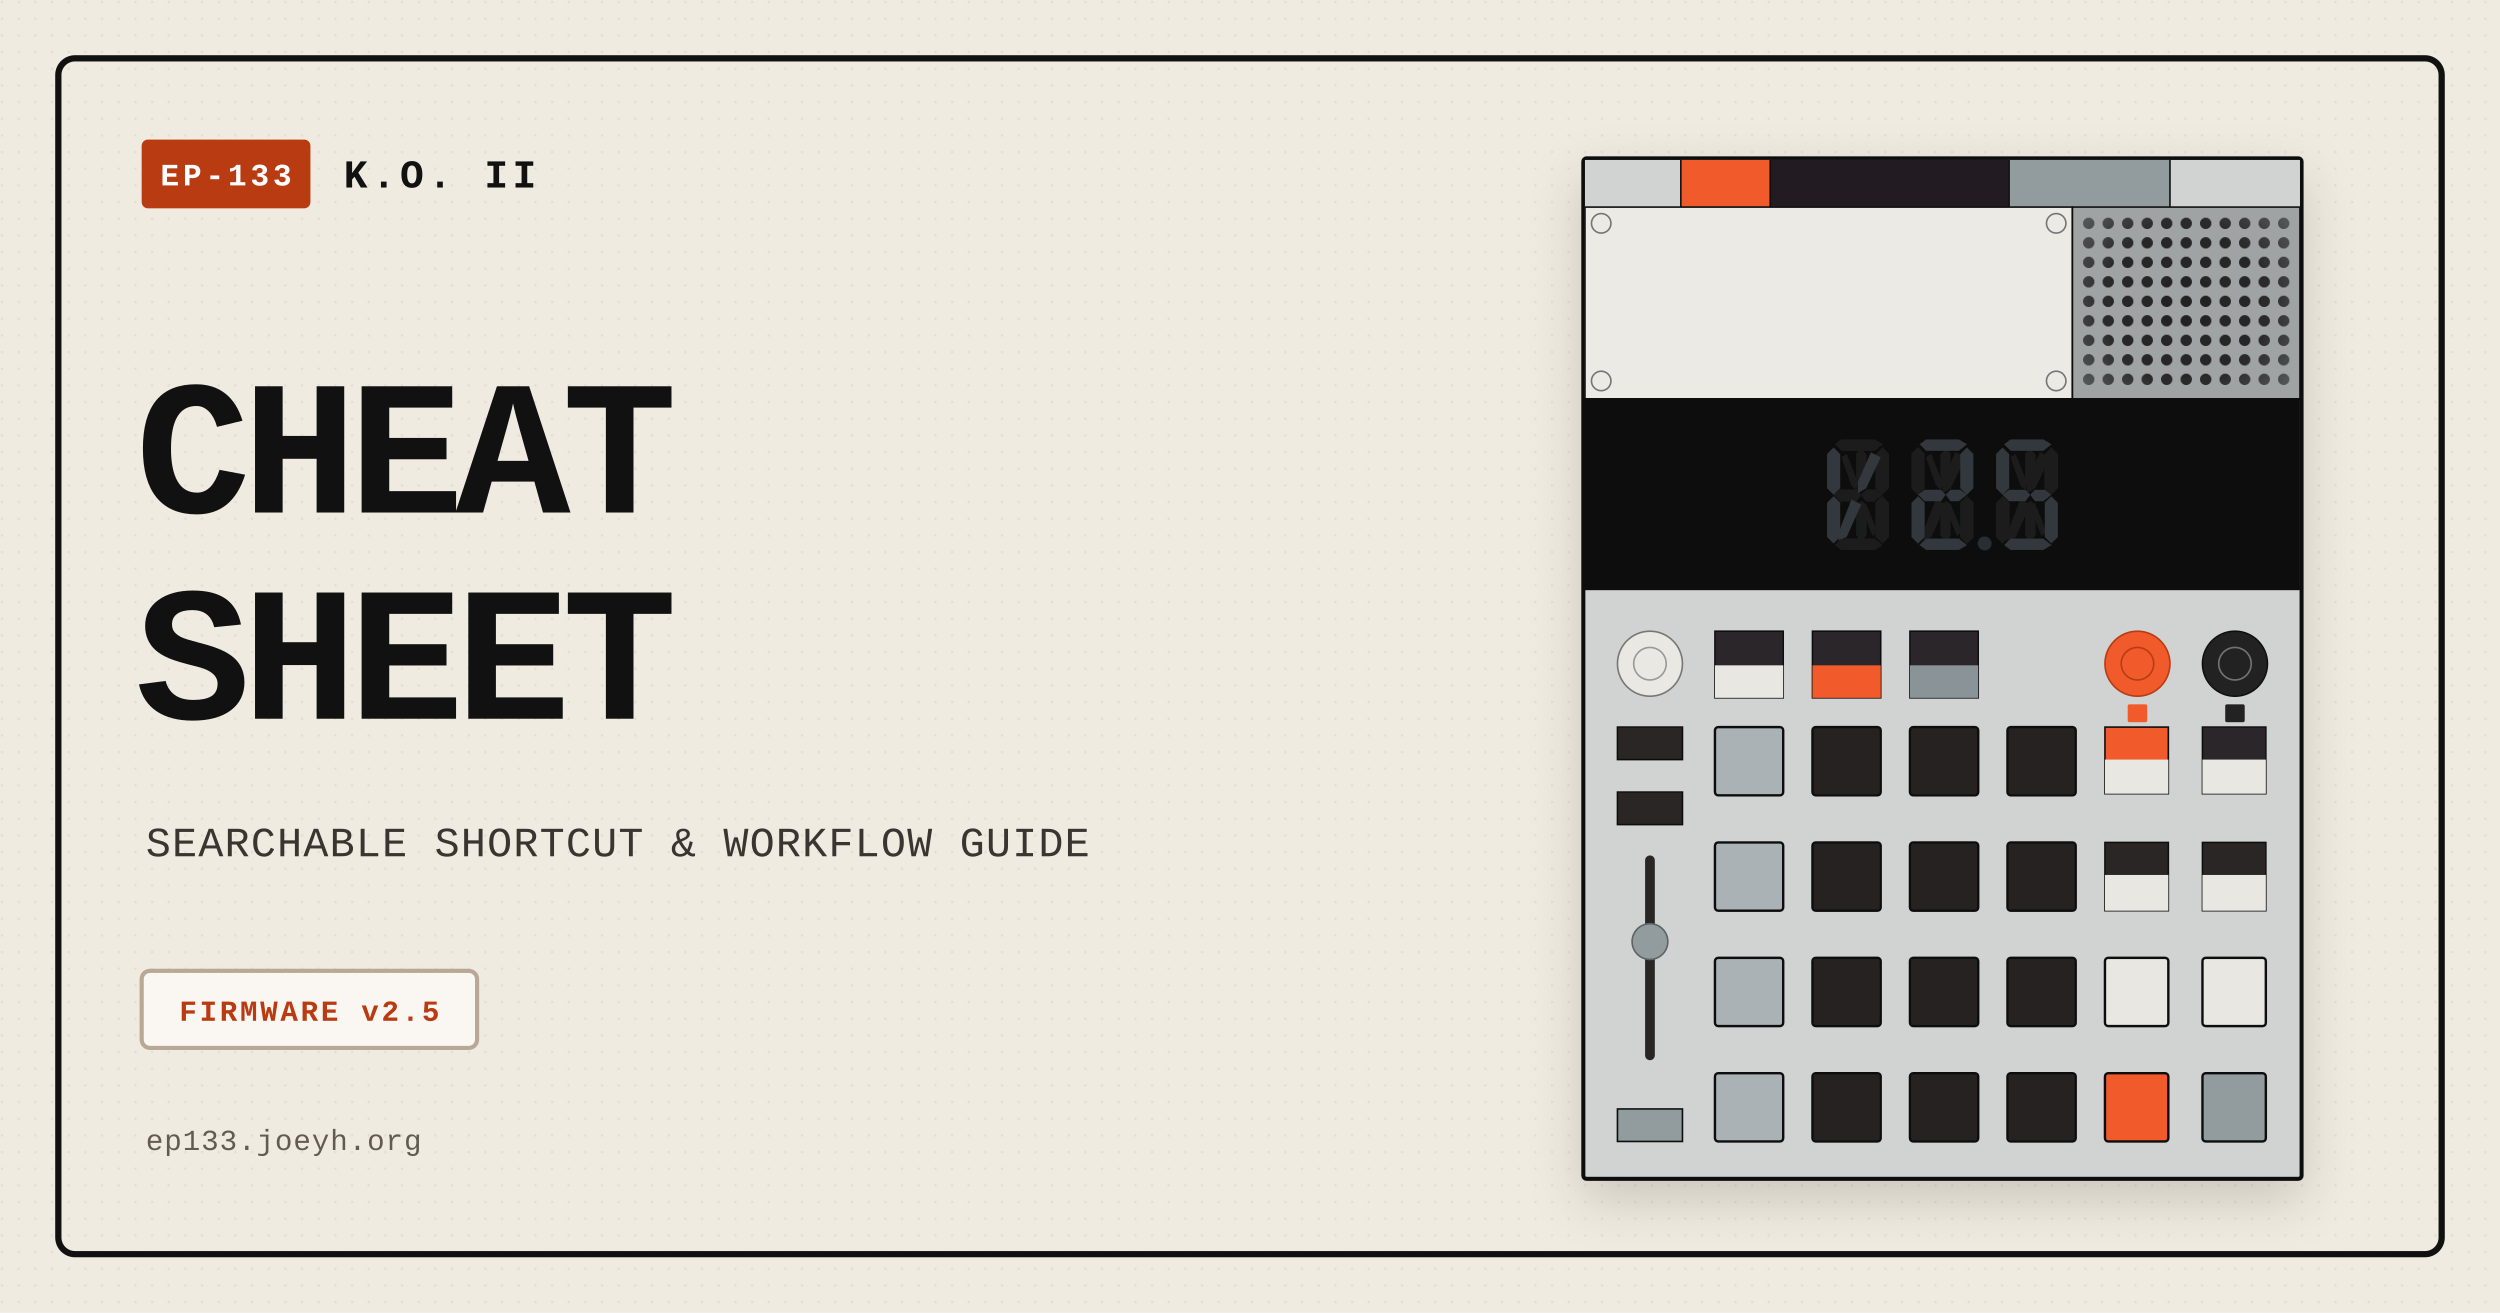
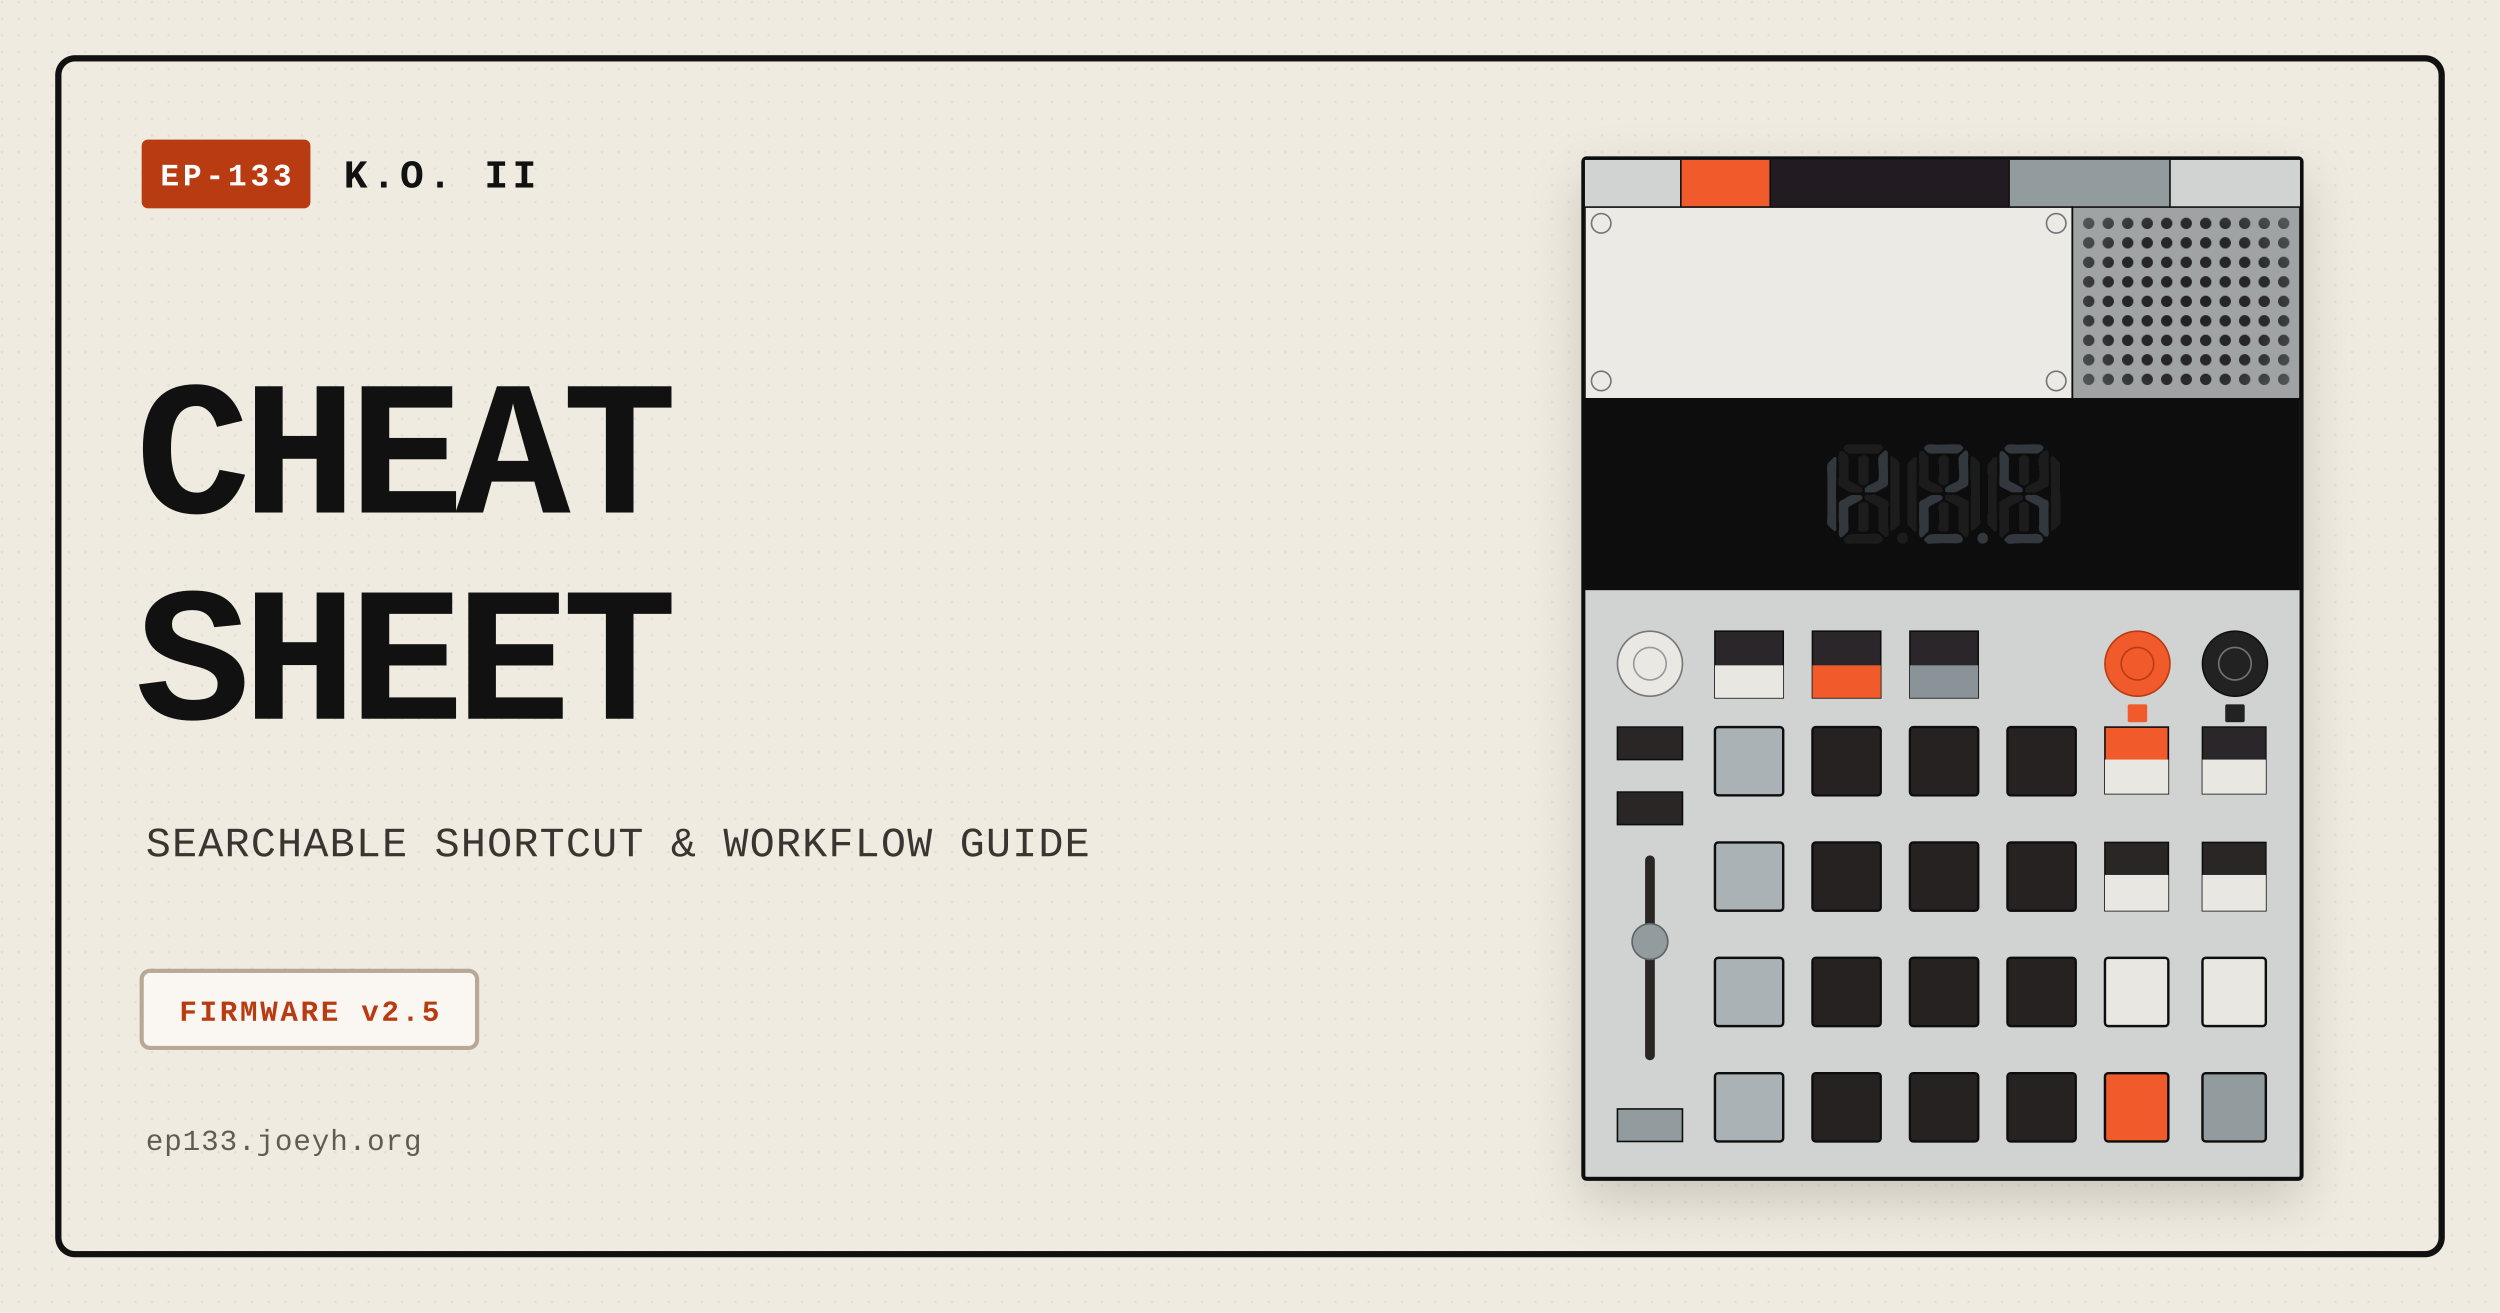
<svg xmlns="http://www.w3.org/2000/svg" width="1200" height="630" viewBox="0 0 1200 630" role="img" aria-labelledby="title description">
  <defs>
    <pattern id="paper" width="8" height="8" patternUnits="userSpaceOnUse">
      <circle cx="1" cy="1" r="0.65" fill="#111111" opacity="0.055" />
    </pattern>
    <filter id="shadow" x="-20%" y="-20%" width="140%" height="150%">
      <feDropShadow dx="0" dy="12" stdDeviation="16" flood-color="#111111" flood-opacity="0.16" />
    </filter>
    <pattern id="speaker-holes" x="305" y="34" width="12" height="12" patternUnits="userSpaceOnUse">
      <circle cx="6" cy="6" r="3.5" fill="#ffffff" />
    </pattern>
    <radialGradient id="speaker-depth" cx="371" cy="89" r="86" gradientUnits="userSpaceOnUse">
      <stop offset="0" stop-color="#222222" />
      <stop offset=".58" stop-color="#292929" />
      <stop offset="1" stop-color="#5b6060" />
    </radialGradient>
    <mask id="speaker-mask" maskUnits="userSpaceOnUse" x="305" y="34" width="132" height="110">
      <rect x="305" y="34" width="132" height="110" fill="url(#speaker-holes)" />
    </mask>
-     <path id="segment-a" d="m5 0 4-3h20l5 3-5 4H9Z" />
-     <path id="segment-b" d="m30 6 4-4 4 4v21l-4 4-4-4Z" />
-     <path id="segment-c" d="m30 36 4-4 4 4v21l-4 4-4-4Z" />
-     <path id="segment-d" d="m5 62 4-4h20l5 4-5 3H9Z" />
-     <path id="segment-e" d="m0 36 4-4 4 4v21l-4 4-4-4Z" />
-     <path id="segment-f" d="m0 6 4-4 4 4v21l-4 4-4-4Z" />
-     <g id="segment-g">
-       <path d="m4 31 4-3h10l3 3-3 4H8Z" />
-       <path d="m21 31 3-3h6l4 3-5 4h-5Z" />
-     </g>
-     <path id="segment-h" d="m9 8 3-2 7 18-1 4-3-3Z" />
-     <path id="segment-i" d="m18 6 3-3 3 3v18l-3 4-3-4Z" />
-     <path id="segment-j" d="m27 5 6 3-9 19-5 3v-7Z" />
-     <path id="segment-k" d="m24 37 7 17-3 2-7-17v-4Z" />
-     <path id="segment-l" d="m18 38 3-3 3 4v17l-3 4-3-4Z" />
-     <path id="segment-m" d="m15 34 6 3-9 20-5 2 1-7Z" />
+     <path id="lcd-segment-top" d="m 548.657,103.186 c -56.819,-3.076 -115.847,0.606 -172.791,1.979 -25.655,0.619 -55.177,-5.586 -80.225,-1.506 -6.76,1.101 -11.588,5.332 -16.456,9.847 -5.196,4.819 -14.311,11.099 -15.682,18.534 -2.226,12.078 27.975,37.544 38.39,41.576 16.837,6.517 43.681,1.519 61.63,1.519 h 121.365 c 15.038,0 39.671,3.744 53.483,-1.527 10.237,-3.907 43.022,-31.541 42.074,-43.46 -0.575,-7.229 -10.293,-13.683 -15.333,-17.878 -4.792,-3.99 -9.927,-8.73 -16.456,-9.084" />
+     <path id="lcd-segment-upper-left" d="m 240.103,156.21 c -13.392,4.041 -15.061,17.497 -15.936,29.21 -2.316,31.026 0.865,65.39 1.638,96.681 0.899,36.405 -2.16,72.67 -2.16,109.023 0,12.432 -3.497,31.264 1.527,42.818 5.553,12.771 29.863,21.488 41.671,27.337 17.66,8.748 36.376,22.651 55.54,27.443 14.634,3.659 32.298,1.14 47.312,1.14 10.161,0 25.229,2.741 34.665,-1.527 14.133,-6.393 6.045,-32.707 -3.849,-38.89 -21.981,-13.736 -46.89,-24.409 -69.9,-36.439 -9.961,-5.208 -23.228,-9.157 -28.741,-19.856 -5.784,-11.224 -2.114,-30.801 -2.114,-43.166 V 247.131 c 0,-23.803 5.004,-40.822 -14.407,-58.184 -9.999,-8.943 -29.581,-37.463 -45.245,-32.736" />
+     <path id="lcd-segment-upper-center" d="m 414.949,194.603 c -9.324,1.603 -25.518,3.743 -29.614,13.666 -6.226,15.081 -1.241,41.134 -1.241,57.375 v 96.681 c 0,14.672 -2.98,33.057 0.654,47.302 3.015,11.818 28.636,25.911 40.487,23.743 9.948,-1.82 29.901,-11.981 33.728,-21.766 5.054,-12.921 1.241,-33.452 1.241,-47.223 V 257.416 c 0,-13.625 4.887,-39.138 -2.114,-51.129 -6.404,-10.969 -31.901,-13.615 -43.141,-11.684" />
+     <path id="lcd-segment-upper-right" d="m 594.785,152.574 c -7.377,4.09 -13.28,12.457 -19.305,18.255 -10.663,10.259 -25.771,20.83 -31.154,35.162 -4.542,12.094 -1.553,32.168 -1.527,45.255 0.084,41.928 11.402,94.849 1.09,135.763 -3.238,12.846 -17.735,17.633 -28.145,23.264 -21.716,11.746 -64.148,24.902 -78.698,45.052 -5.367,7.432 -6.993,28.539 2.892,33.011 6.959,3.148 16.935,1.527 24.38,1.527 19.896,0 45.207,4.149 63.768,-4.187 20.89,-9.383 41.814,-21.958 61.711,-33.371 8.271,-4.744 19.646,-8.441 25.5,-16.356 8.004,-10.823 5.355,-32.087 5.355,-44.823 0,-38.196 1.02,-77.184 -1.368,-115.194 -2.229,-35.481 2.308,-71.582 -0.809,-106.958 -0.912,-10.35 -12.723,-22.478 -23.691,-16.398" />
+     <path id="lcd-segment-outer-left" d="m 186.618,806.645 c 4.539,-1.984 13.01,-3.665 14.866,-8.873 2.774,-7.783 -0.467,-21.784 -0.467,-30.211 v -76.11 c 0,-117.11 -2.666,-234.879 0.265,-351.754 0.841,-33.538 1.792,-67.12 1.792,-100.795 0,-8.698 3.91,-29.686 -6.476,-33.689 -13.207,-5.09 -28.582,17.27 -35.849,25.43 -8.966,10.068 -22.857,18.139 -28.224,30.886 -9.552,22.689 -1.448,63.702 -1.448,88.453 0,89.953 2.132,180.03 -0.03,269.472 -0.663,27.406 0.174,54.891 -0.976,82.282 -0.542,12.9 -4.4,33.076 0.19,45.225 8.335,22.058 42.365,39.822 56.356,59.684" />
+     <path id="lcd-segment-outer-right" d="m 643.281,798.417 c 20.042,1.329 26.271,-8.145 39.957,-22.04 10.369,-10.528 27.205,-21.338 32.568,-35.557 3.167,-8.395 -0.286,-18.091 -0.498,-26.742 -0.52,-21.23 -0.03,-42.532 -0.03,-63.768 0,-89.37 -2.057,-178.101 -2.057,-267.415 v -84.339 c 0,-12.596 2.741,-28.963 -1.057,-41.06 -5.454,-17.37 -34.51,-39.553 -48.312,-51.202 -5.144,-4.342 -16.998,-10.621 -21.386,-1.708 -6.937,14.089 -1.241,43.353 -1.241,59 0,50.072 1.815,100.255 2.055,150.164 0.251,52.109 0.002,104.225 0.002,156.335 v 228.331" />
+     <path id="lcd-segment-lower-left" d="m 324.44,513.743 c -23.594,6.074 -43.902,24.701 -65.825,34.898 -11.123,5.174 -26.548,9.84 -32.544,21.477 -6.386,12.391 -2.425,33.642 -2.425,47.28 0,37.654 -3.808,77.821 0.587,115.194 3.787,32.204 -1.974,66.119 -0.548,98.73 0.395,9.036 9.349,25.468 20.561,22.861 11.631,-2.705 22.744,-18.885 30.825,-26.967 7.723,-7.723 19.563,-16.218 23.443,-26.742 4.688,-12.716 1.241,-31.805 1.241,-45.255 V 660.596 c 0,-13.976 -2.903,-31.714 0.892,-45.225 3.418,-12.167 18.042,-16.919 27.907,-22.681 23.779,-13.891 54.879,-24.648 75.806,-42.428 19.982,-16.977 1.496,-37.764 -18.209,-37.773 h -24.684 c -11.909,0 -25.416,-1.735 -37.027,1.254" />
+     <path id="lcd-segment-lower-center" d="m 414.95,569.365 c -9.393,2.768 -27.826,11.598 -31.202,21.483 -4.206,12.314 0.346,33.839 0.346,47.12 v 111.08 c 0,12.983 -5.387,40.068 2.557,50.772 10.634,14.329 47.002,8.932 61.202,4.417 20.378,-6.479 12.352,-40.121 12.352,-57.246 V 640.025 c 0,-15.164 3.25,-34.6 -0.654,-49.28 -3.596,-13.52 -31.932,-25.113 -44.601,-21.38" />
+     <path id="lcd-segment-lower-right" d="m 439.939,514.603 c -16.473,9.754 -3.707,33.871 7.925,40.447 21.598,12.211 43.997,23.166 65.824,34.971 9.025,4.882 21.122,8.763 27.272,17.472 8.387,11.877 3.584,37.083 3.584,51.045 v 92.567 c 0,13.955 -2.906,31.685 0.89,45.174 4.647,16.508 31.986,35.977 44.364,47.272 5.214,4.758 11.197,9.595 18.504,6.195 10.047,-4.675 14.226,-16.284 14.247,-26.645 0.06,-29.303 -1.895,-58.984 -1.895,-88.453 V 617.398 c 0,-14.654 4.34,-37.559 -1.241,-51.21 -4.886,-11.951 -27.257,-17.168 -37.843,-22.9 -18.424,-9.977 -38.97,-25.524 -59.654,-29.995 -14.165,-3.062 -30.803,-0.803 -45.255,-0.803 -10.26,0 -27.615,-3.278 -36.722,2.114" />
+     <path id="lcd-segment-bottom" d="m 328.554,830.227 c -25.247,2.211 -32.929,8.307 -51.774,25.099 -5.431,4.839 -15.566,12.198 -13.882,20.726 1.33,6.734 11.56,13.008 16.153,17.569 3.468,3.444 6.622,8.461 11.19,10.522 15.425,6.96 47.809,-0.816 65.054,-0.816 43.966,0 87.646,-2.057 131.65,-2.057 19.221,0 47.565,4.902 65.824,-1.284 42.922,-14.541 22.702,-60.235 -12.341,-69.82 -20.655,-5.65 -48.547,-0.892 -69.939,-0.892 -46.887,0 -95.384,-3.123 -141.936,0.954 z" />
+     <path id="lcd-decimal-point" d="m 729.677,820.054 c -54.413,11.717 -37.586,95.9 16.456,84.262 54.413,-11.717 37.587,-95.9 -16.456,-84.262" />
  </defs>
  <rect width="1200" height="630" fill="#f0ebe0" />
  <rect width="1200" height="630" fill="url(#paper)" />
  <rect x="28" y="28" width="1144" height="574" rx="8" fill="none" stroke="#111111" stroke-width="3" />
  <g font-family="Menlo, Monaco, 'Courier New', monospace">
    <rect x="68" y="67" width="81" height="33" rx="3" fill="#b83b12" />
    <text x="108.5" y="89" text-anchor="middle" fill="#ffffff" font-size="15" font-weight="700" letter-spacing="1.8">EP-133</text>
    <text x="165" y="90" fill="#111111" font-size="19" font-weight="700" letter-spacing="2.1">K.O. II</text>
    <text x="65" y="246" fill="#111111" font-size="92" font-weight="700" letter-spacing="-4">CHEAT</text>
    <text x="65" y="345" fill="#111111" font-size="92" font-weight="700" letter-spacing="-4">SHEET</text>
    <text x="70" y="411" fill="#3a3530" font-size="20" letter-spacing="0.6">SEARCHABLE SHORTCUT &amp; WORKFLOW GUIDE</text>
    <rect x="68" y="466" width="161" height="37" rx="4" fill="#faf7f2" stroke="#b8a895" stroke-width="2" />
    <text x="148.5" y="490" text-anchor="middle" fill="#b83b12" font-size="14" font-weight="700" letter-spacing="1.3">FIRMWARE v2.5</text>
    <text x="70" y="552" fill="#625b53" font-size="14" letter-spacing="0.45">ep133.joeyh.org</text>
  </g>
  <g transform="translate(760 76) scale(.78)" filter="url(#shadow)">
    <rect width="442" height="628" rx="2" fill="#d1d3d3" stroke="#111111" stroke-width="2.5" />
    <rect x="1" y="1" width="440" height="29" fill="#d1d3d3" />
    <rect x="60" y="1" width="55" height="29" fill="#f15a2a" />
    <rect x="115" y="1" width="147" height="29" fill="#201f20" />
    <rect x="262" y="1" width="99" height="29" fill="#929b9e" />
    <line x1="60" y1="1" x2="60" y2="30" stroke="#111111" />
    <line x1="115" y1="1" x2="115" y2="30" stroke="#111111" />
    <line x1="262" y1="1" x2="262" y2="30" stroke="#111111" />
    <line x1="361" y1="1" x2="361" y2="30" stroke="#111111" />
    <rect x="1" y="30" width="300" height="118" fill="#ebeae5" stroke="#111111" stroke-width="1" />
    <rect x="301" y="30" width="140" height="118" fill="#9fa3a3" stroke="#111111" stroke-width="1" />
    <rect x="305" y="34" width="132" height="110" fill="url(#speaker-depth)" mask="url(#speaker-mask)" />
    <g fill="#ebeae5" stroke="#757575" stroke-width="1">
      <circle cx="11" cy="40" r="6" />
      <circle cx="291" cy="40" r="6" />
      <circle cx="11" cy="137" r="6" />
      <circle cx="291" cy="137" r="6" />
    </g>
    <rect x="1" y="148" width="440" height="117" fill="#111111" stroke="#111111" stroke-width="1" />
-     <g transform="translate(150 176)">
+     <g transform="translate(150 176) scale(.076)">
      <g fill="#4a5255" opacity=".2">
-         <g>
-           <use href="#segment-a" />
-           <use href="#segment-b" />
-           <use href="#segment-c" />
-           <use href="#segment-d" />
-           <use href="#segment-e" />
-           <use href="#segment-f" />
-           <use href="#segment-g" />
-           <use href="#segment-h" />
-           <use href="#segment-i" />
-           <use href="#segment-j" />
-           <use href="#segment-k" />
-           <use href="#segment-l" />
-           <use href="#segment-m" />
+         <g transform="translate(-127.87 -101.99)">
+           <use href="#lcd-segment-top" />
+           <use href="#lcd-segment-upper-left" />
+           <use href="#lcd-segment-upper-center" />
+           <use href="#lcd-segment-upper-right" />
+           <use href="#lcd-segment-outer-left" />
+           <use href="#lcd-segment-outer-right" />
+           <use href="#lcd-segment-lower-left" />
+           <use href="#lcd-segment-lower-center" />
+           <use href="#lcd-segment-lower-right" />
+           <use href="#lcd-segment-bottom" />
+           <use href="#lcd-decimal-point" />
        </g>
-         <g transform="translate(52)">
-           <use href="#segment-a" />
-           <use href="#segment-b" />
-           <use href="#segment-c" />
-           <use href="#segment-d" />
-           <use href="#segment-e" />
-           <use href="#segment-f" />
-           <use href="#segment-g" />
-           <use href="#segment-h" />
-           <use href="#segment-i" />
-           <use href="#segment-j" />
-           <use href="#segment-k" />
-           <use href="#segment-l" />
-           <use href="#segment-m" />
+         <g transform="translate(522.13 -101.99)">
+           <use href="#lcd-segment-top" />
+           <use href="#lcd-segment-upper-left" />
+           <use href="#lcd-segment-upper-center" />
+           <use href="#lcd-segment-upper-right" />
+           <use href="#lcd-segment-outer-left" />
+           <use href="#lcd-segment-outer-right" />
+           <use href="#lcd-segment-lower-left" />
+           <use href="#lcd-segment-lower-center" />
+           <use href="#lcd-segment-lower-right" />
+           <use href="#lcd-segment-bottom" />
+           <use href="#lcd-decimal-point" />
        </g>
-         <g transform="translate(104)">
-           <use href="#segment-a" />
-           <use href="#segment-b" />
-           <use href="#segment-c" />
-           <use href="#segment-d" />
-           <use href="#segment-e" />
-           <use href="#segment-f" />
-           <use href="#segment-g" />
-           <use href="#segment-h" />
-           <use href="#segment-i" />
-           <use href="#segment-j" />
-           <use href="#segment-k" />
-           <use href="#segment-l" />
-           <use href="#segment-m" />
+         <g transform="translate(1172.13 -101.99)">
+           <use href="#lcd-segment-top" />
+           <use href="#lcd-segment-upper-left" />
+           <use href="#lcd-segment-upper-center" />
+           <use href="#lcd-segment-upper-right" />
+           <use href="#lcd-segment-outer-left" />
+           <use href="#lcd-segment-outer-right" />
+           <use href="#lcd-segment-lower-left" />
+           <use href="#lcd-segment-lower-center" />
+           <use href="#lcd-segment-lower-right" />
+           <use href="#lcd-segment-bottom" />
        </g>
      </g>
      <g fill="#65777e" opacity=".3">
-         <use href="#segment-e" />
-         <use href="#segment-f" />
-         <use href="#segment-j" />
-         <use href="#segment-m" />
-         <g transform="translate(52)">
-           <use href="#segment-a" />
-           <use href="#segment-b" />
-           <use href="#segment-d" />
-           <use href="#segment-e" />
-           <use href="#segment-g" />
+         <g transform="translate(-127.87 -101.99)">
+           <use href="#lcd-segment-upper-right" />
+           <use href="#lcd-segment-outer-left" />
+           <use href="#lcd-segment-lower-left" />
        </g>
-         <circle cx="97" cy="61" r="4.2" />
-         <g transform="translate(104)">
-           <use href="#segment-a" />
-           <use href="#segment-c" />
-           <use href="#segment-d" />
-           <use href="#segment-f" />
-           <use href="#segment-g" />
+         <g transform="translate(522.13 -101.99)">
+           <use href="#lcd-segment-top" />
+           <use href="#lcd-segment-upper-right" />
+           <use href="#lcd-segment-lower-left" />
+           <use href="#lcd-segment-bottom" />
+           <use href="#lcd-decimal-point" />
+         </g>
+         <g transform="translate(1172.13 -101.99)">
+           <use href="#lcd-segment-top" />
+           <use href="#lcd-segment-upper-left" />
+           <use href="#lcd-segment-lower-right" />
+           <use href="#lcd-segment-bottom" />
        </g>
      </g>
    </g>
    <line x1="1" y1="265" x2="441" y2="265" stroke="#111111" stroke-width="1.5" />
    <g>
      <circle cx="41" cy="311" r="20" fill="#e9e8e3" stroke="#777777" />
      <circle cx="41" cy="311" r="10" fill="none" stroke="#999999" />
      <circle cx="341" cy="311" r="20" fill="#f15a2a" stroke="#b83b12" />
      <circle cx="341" cy="311" r="10" fill="none" stroke="#b83b12" />
      <circle cx="401" cy="311" r="20" fill="#242223" stroke="#111111" />
      <circle cx="401" cy="311" r="10" fill="none" stroke="#737373" />
    </g>
    <g>
      <rect x="335" y="336" width="12" height="11" rx="1" fill="#f15a2a" />
      <rect x="395" y="336" width="12" height="11" rx="1" fill="#242223" />
    </g>
    <g font-family="Arial, sans-serif" font-size="7" text-anchor="middle">
      <rect x="81" y="291" width="42" height="41" fill="#2a2829" stroke="#111111" />
      <rect x="81" y="312" width="42" height="20" fill="#e8e7e2" />
      <rect x="141" y="291" width="42" height="41" fill="#2a2829" stroke="#111111" />
      <rect x="141" y="312" width="42" height="20" fill="#f15a2a" />
      <rect x="201" y="291" width="42" height="41" fill="#2a2829" stroke="#111111" />
      <rect x="201" y="312" width="42" height="20" fill="#8a9498" />
      <rect x="321" y="350" width="39" height="41" fill="#f15a2a" stroke="#111111" />
      <rect x="321" y="370" width="39" height="21" fill="#e8e7e2" />
      <rect x="381" y="350" width="39" height="41" fill="#2a2829" stroke="#111111" />
      <rect x="381" y="370" width="39" height="21" fill="#e8e7e2" />
    </g>
    <g font-family="Arial, sans-serif" font-size="7" text-anchor="middle">
      <rect x="21" y="350" width="40" height="20" fill="#292728" stroke="#111111" />
      <rect x="21" y="390" width="40" height="20" fill="#292728" stroke="#111111" />
      <line x1="41" y1="432" x2="41" y2="552" stroke="#292728" stroke-width="6" stroke-linecap="round" />
      <circle cx="41" cy="482" r="11" fill="#929b9e" stroke="#5d6365" />
      <rect x="21" y="585" width="40" height="20" fill="#929b9e" stroke="#111111" />
    </g>
    <g stroke="#111111" stroke-width="1.5">
      <g fill="#aab2b5">
        <rect x="81" y="350" width="42" height="42" rx="2" />
        <rect x="81" y="421" width="42" height="42" rx="2" />
        <rect x="81" y="492" width="42" height="42" rx="2" />
        <rect x="81" y="563" width="42" height="42" rx="2" />
      </g>
      <g fill="#252324">
        <rect x="141" y="350" width="42" height="42" rx="2" />
        <rect x="201" y="350" width="42" height="42" rx="2" />
        <rect x="261" y="350" width="42" height="42" rx="2" />
        <rect x="141" y="421" width="42" height="42" rx="2" />
        <rect x="201" y="421" width="42" height="42" rx="2" />
        <rect x="261" y="421" width="42" height="42" rx="2" />
        <rect x="141" y="492" width="42" height="42" rx="2" />
        <rect x="201" y="492" width="42" height="42" rx="2" />
        <rect x="261" y="492" width="42" height="42" rx="2" />
        <rect x="141" y="563" width="42" height="42" rx="2" />
        <rect x="201" y="563" width="42" height="42" rx="2" />
        <rect x="261" y="563" width="42" height="42" rx="2" />
      </g>
      <g fill="#e8e7e2">
        <rect x="321" y="492" width="39" height="42" rx="2" />
        <rect x="381" y="492" width="39" height="42" rx="2" />
      </g>
      <rect x="321" y="563" width="39" height="42" rx="2" fill="#f15a2a" />
      <rect x="381" y="563" width="39" height="42" rx="2" fill="#929b9e" />
    </g>
    <g font-family="Arial, sans-serif" font-size="7" text-anchor="middle">
      <rect x="321" y="421" width="39" height="42" fill="#292728" stroke="#111111" />
      <rect x="321" y="441" width="39" height="22" fill="#e8e7e2" />
      <rect x="381" y="421" width="39" height="42" fill="#292728" stroke="#111111" />
      <rect x="381" y="441" width="39" height="22" fill="#e8e7e2" />
    </g>
  </g>
</svg>
